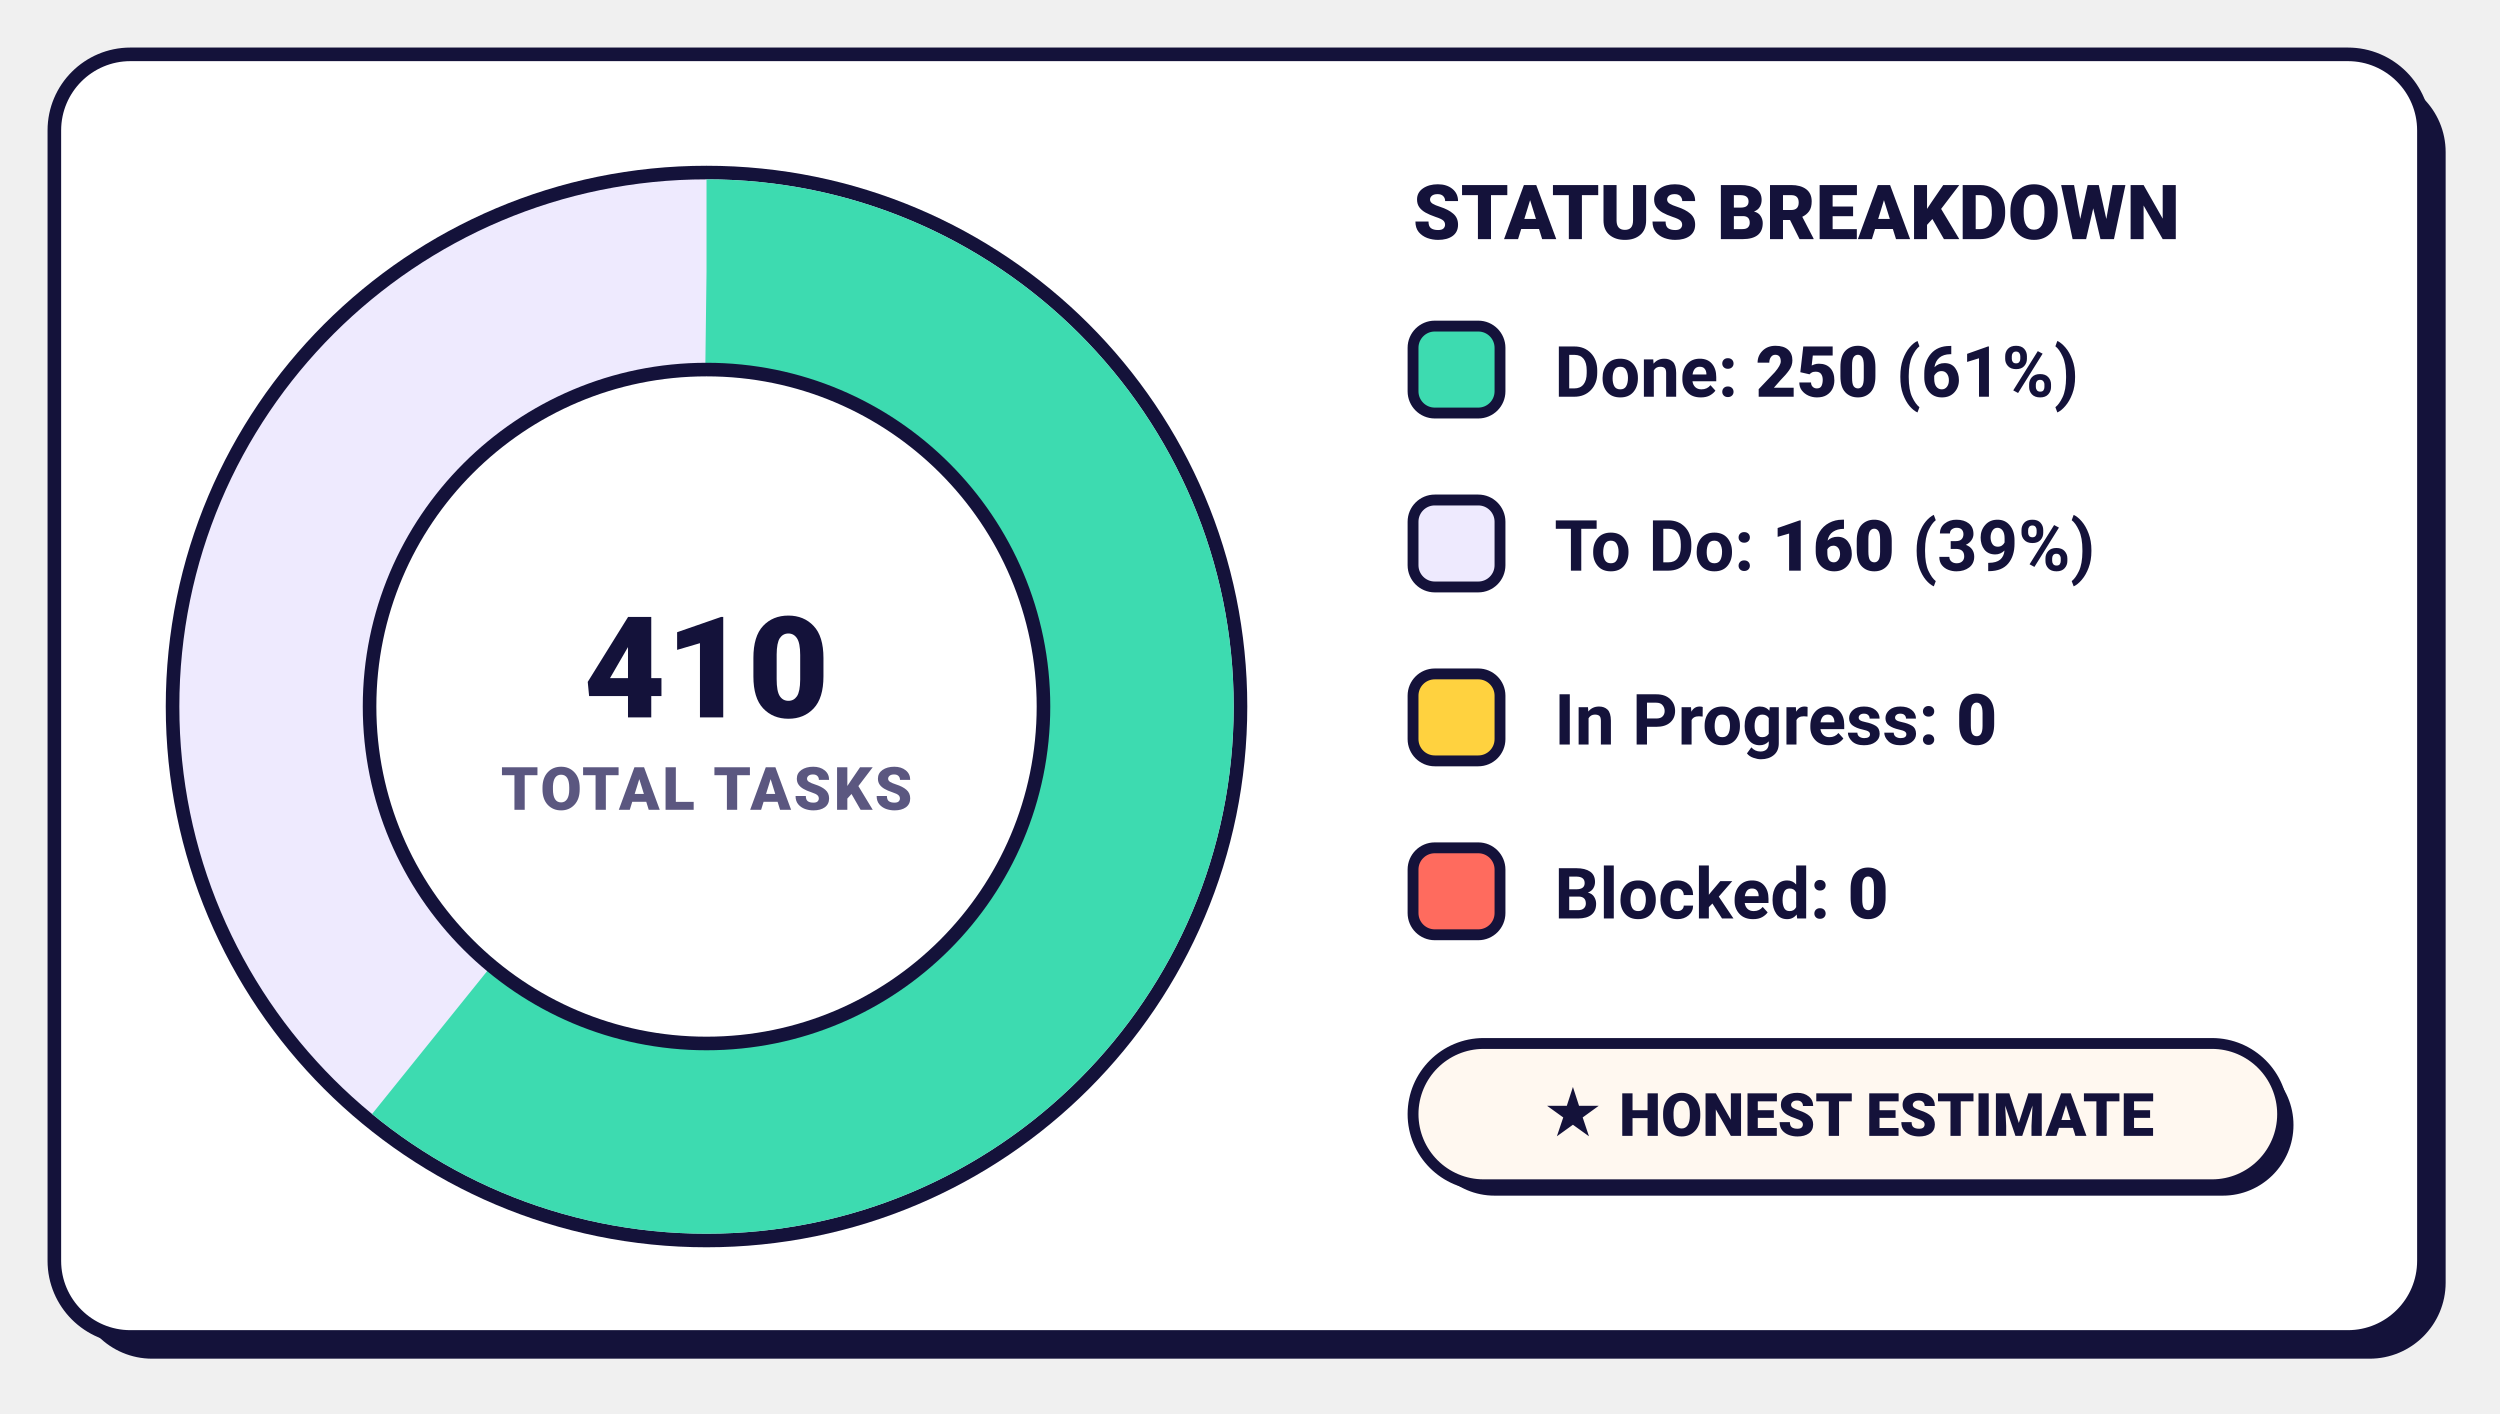
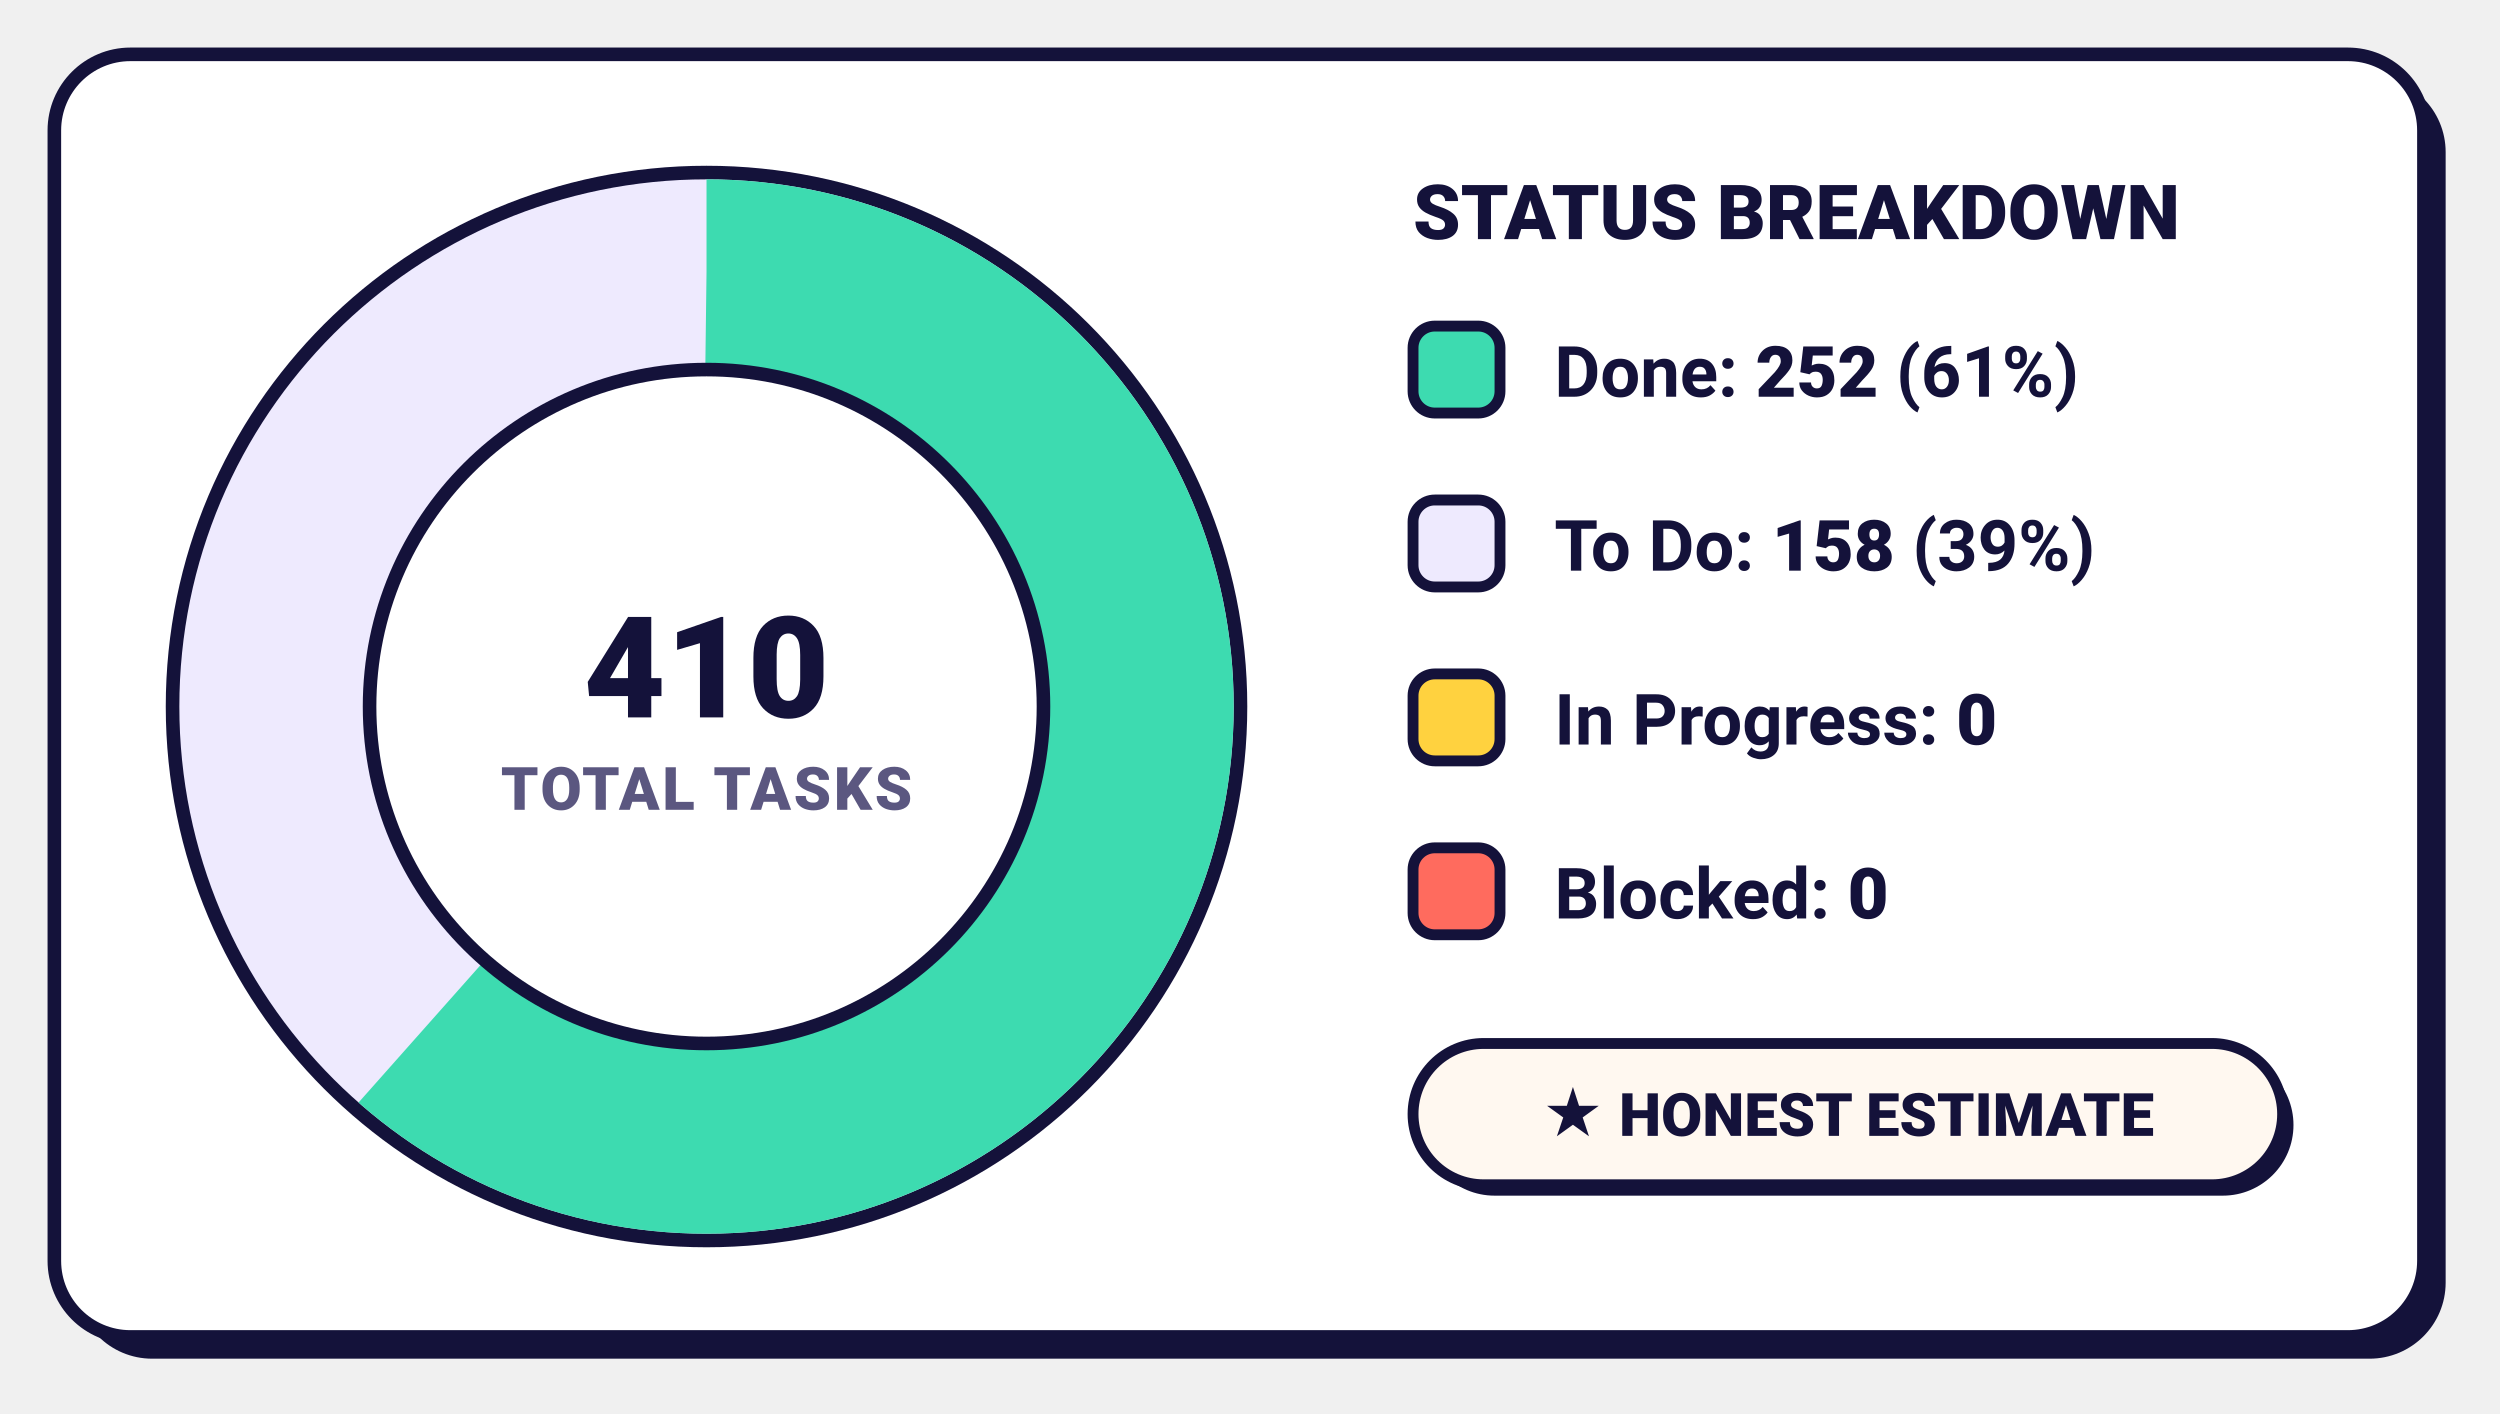
<svg xmlns="http://www.w3.org/2000/svg" width="460" height="260" viewBox="0 0 460 260">
  <style>
    .val { font-family: system-ui, -apple-system, 'Segoe UI', Roboto, Helvetica, Arial, sans-serif; font-size: 26px; font-weight: 900; fill: #14123A; }
    .lbl { font-family: system-ui, -apple-system, 'Segoe UI', Roboto, Helvetica, Arial, sans-serif; font-size: 11px; font-weight: 800; fill: #5B5780; letter-spacing: 0.5px; }
    .leg { font-family: system-ui, -apple-system, 'Segoe UI', Roboto, Helvetica, Arial, sans-serif; font-size: 13px; font-weight: 700; fill: #14123A; }
    .card-title { font-family: system-ui, -apple-system, 'Segoe UI', Roboto, Helvetica, Arial, sans-serif; font-size: 14px; font-weight: 800; fill: #14123A; }
  </style>
  <rect x="14" y="14" width="436" height="236" rx="14" fill="#14123A" />
  <rect x="10" y="10" width="436" height="236" rx="14" fill="#FFFFFF" stroke="#14123A" stroke-width="2.5" />
  <circle cx="130" cy="130" r="80" fill="none" stroke="#14123A" stroke-width="39" />
  <circle cx="130" cy="130" r="80" fill="none" stroke="#EEEAFE" stroke-width="34" />
-   <circle cx="130" cy="130" r="80" fill="none" stroke="#3DDBB0" stroke-width="34" stroke-dasharray="306.50 502.65" transform="rotate(-90 130 130)" />
+   <circle cx="130" cy="130" r="80" fill="none" stroke="#3DDBB0" stroke-width="34" stroke-dasharray="308.95 502.65" transform="rotate(-90 130 130)" />
  <circle cx="130" cy="130" r="62" fill="#FFFFFF" stroke="#14123A" stroke-width="2.5" />
  <text x="130" y="132" class="val" text-anchor="middle">410</text>
  <text x="130" y="149" class="lbl" text-anchor="middle">TOTAL TASKS</text>
  <text x="260" y="44" class="card-title">STATUS BREAKDOWN</text>
  <rect x="260" y="60" width="16" height="16" rx="4" fill="#3DDBB0" stroke="#14123A" stroke-width="2" />
-   <text x="286" y="73" class="leg">Done: <tspan font-weight="800">250</tspan> (61%)</text>
+   <text x="286" y="73" class="leg">Done: <tspan font-weight="800">252</tspan> (61%)</text>
  <rect x="260" y="92" width="16" height="16" rx="4" fill="#EEEAFE" stroke="#14123A" stroke-width="2" />
-   <text x="286" y="105" class="leg">To Do: <tspan font-weight="800">160</tspan> (39%)</text>
+   <text x="286" y="105" class="leg">To Do: <tspan font-weight="800">158</tspan> (39%)</text>
  <rect x="260" y="124" width="16" height="16" rx="4" fill="#FFD23F" stroke="#14123A" stroke-width="2" />
  <text x="286" y="137" class="leg">In Progress: <tspan font-weight="800">0</tspan>
  </text>
  <rect x="260" y="156" width="16" height="16" rx="4" fill="#FF6B5E" stroke="#14123A" stroke-width="2" />
  <text x="286" y="169" class="leg">Blocked: <tspan font-weight="800">0</tspan>
  </text>
  <rect x="262" y="194" width="160" height="26" rx="13" fill="#14123A" />
  <rect x="260" y="192" width="160" height="26" rx="13" fill="#FFF8F0" stroke="#14123A" stroke-width="2" />
  <text x="340" y="209" font-family="system-ui, -apple-system, 'Segoe UI', Roboto, Helvetica, Arial, sans-serif" font-size="11px" font-weight="800" fill="#14123A" text-anchor="middle">★ HONEST ESTIMATE</text>
</svg>
